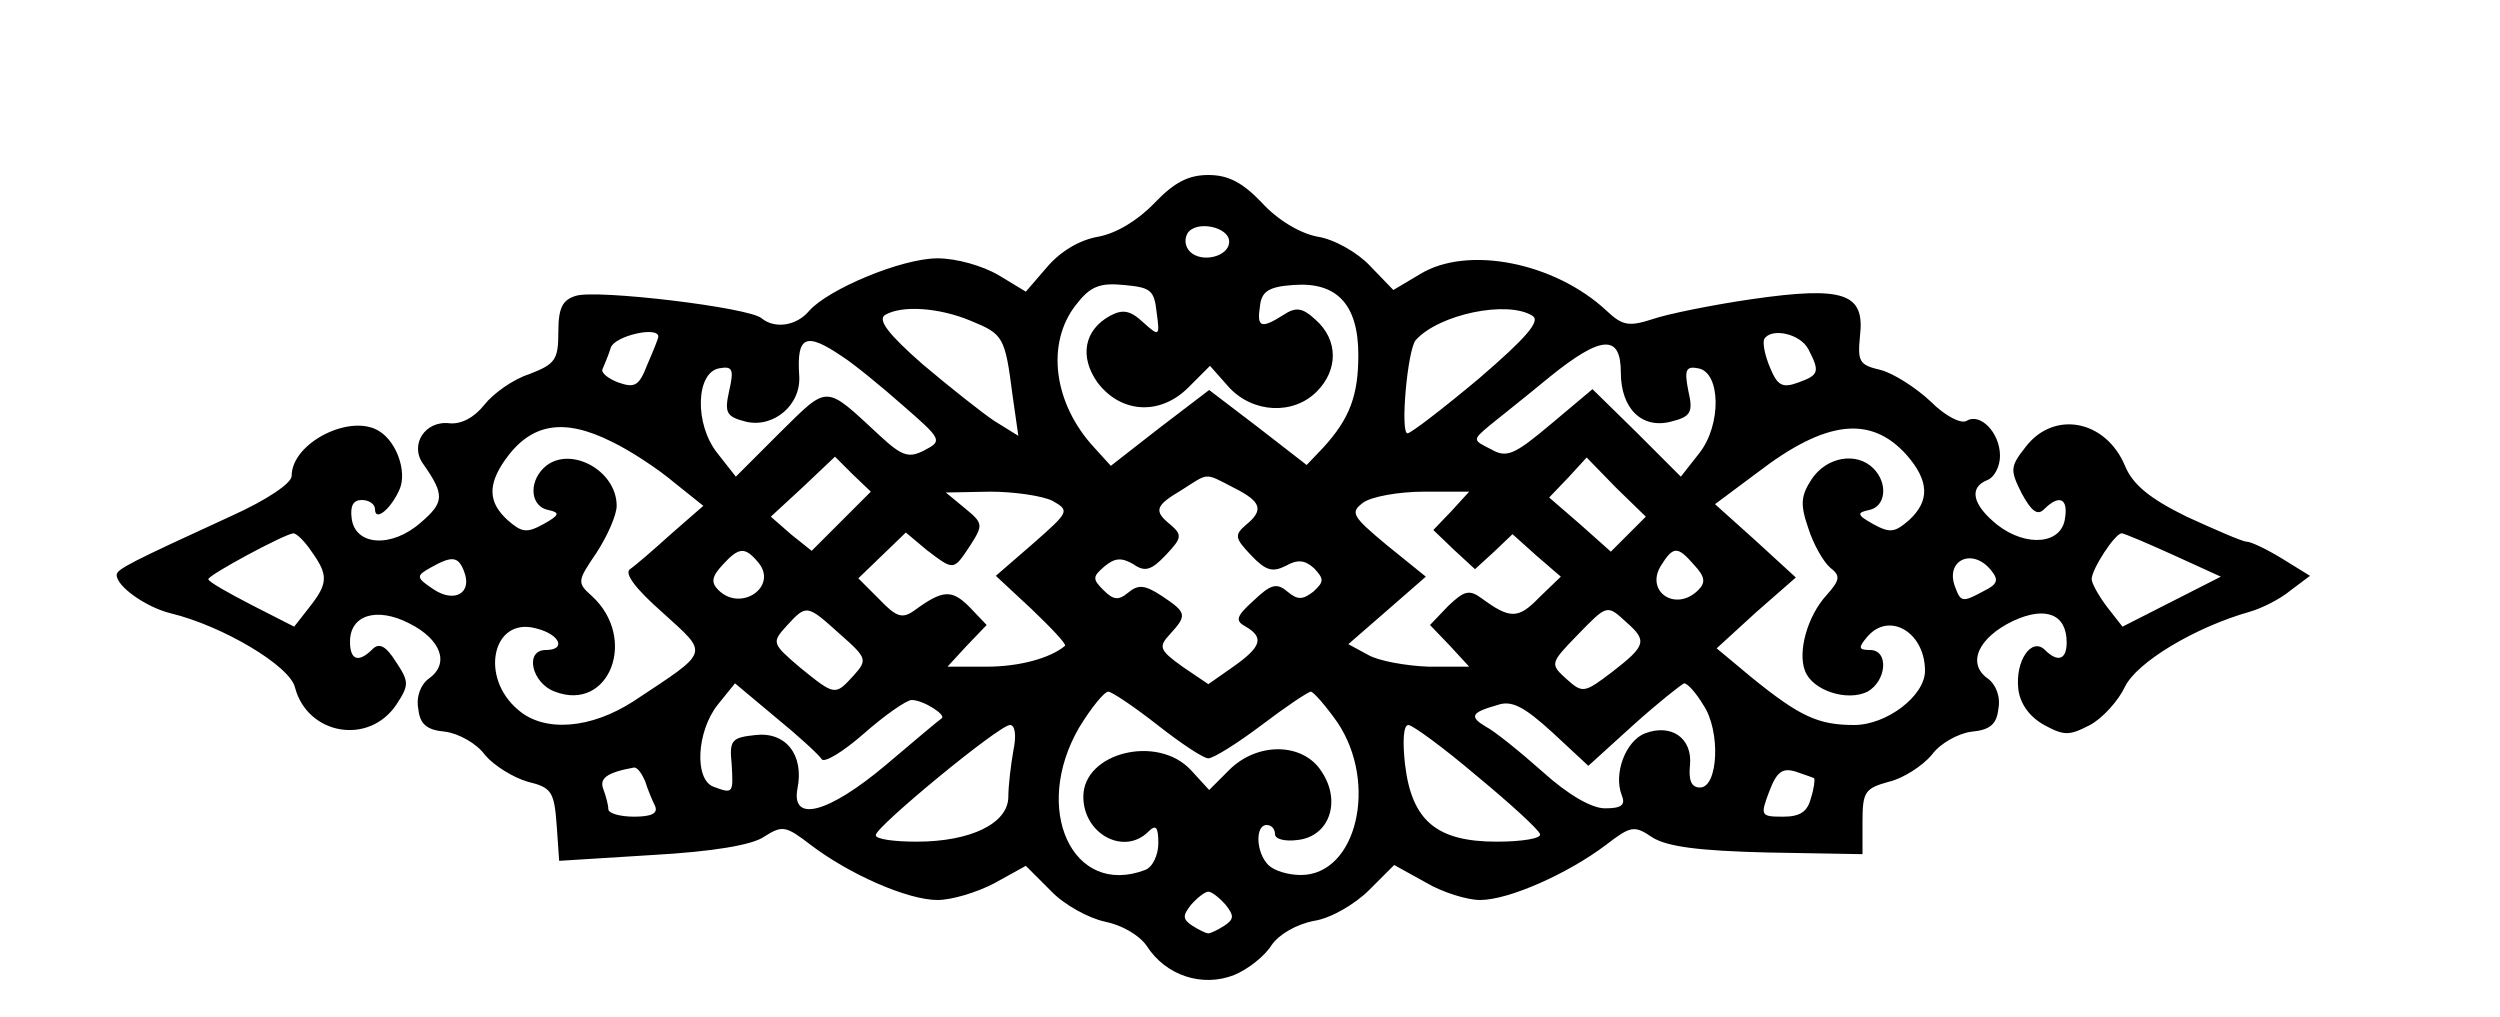
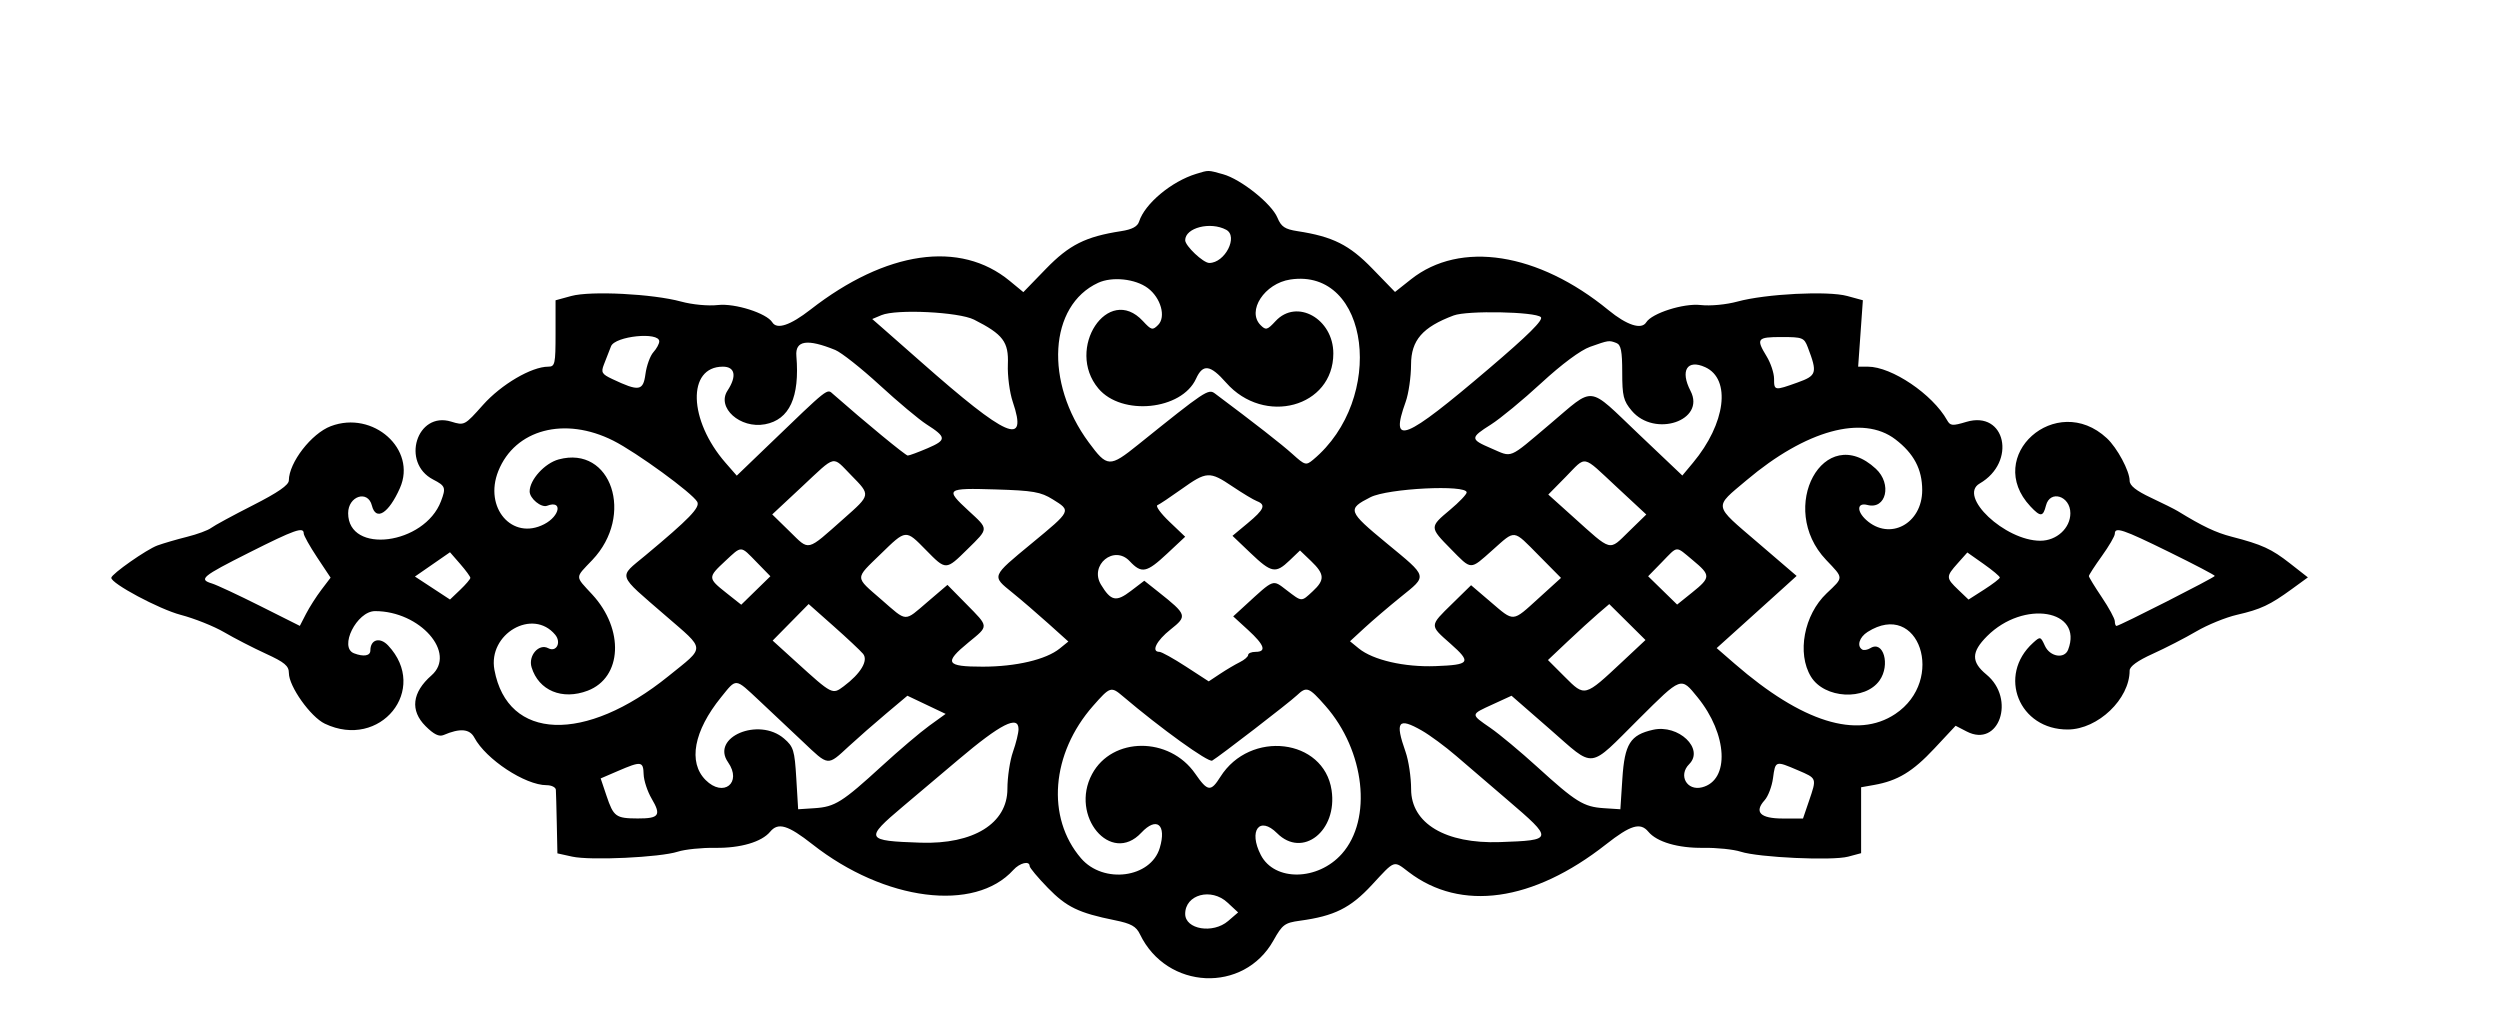
- <svg xmlns="http://www.w3.org/2000/svg" version="1.0" width="300pt" height="122pt" viewBox="0 0 300 122" preserveAspectRatio="xMidYMid meet">
-   <g transform="translate(0,122) scale(0.1,-0.1)" fill="#000000" stroke="none">
-     <path d="M1386 977 c-20 -21 -46 -37 -68 -41 -23 -4 -46 -18 -62 -37 l-25 -29 -33 20 c-19 11 -50 20 -73 20 -43 0 -131 -37 -154 -63 -15 -18 -41 -22 -57 -9 -14 13 -198 35 -223 27 -16 -5 -21 -14 -21 -44 0 -33 -4 -38 -35 -50 -19 -6 -43 -23 -54 -37 -12 -15 -27 -23 -41 -22 -30 4 -49 -26 -32 -49 26 -37 25 -46 -3 -70 -35 -31 -79 -28 -83 5 -2 15 2 22 12 22 9 0 16 -5 16 -11 0 -16 20 1 30 25 8 21 -4 55 -24 68 -34 23 -106 -13 -106 -53 0 -9 -30 -29 -72 -48 -122 -56 -138 -64 -138 -71 0 -14 36 -39 65 -46 62 -15 143 -63 149 -89 15 -57 89 -70 122 -20 15 23 15 27 -1 51 -12 19 -20 23 -28 15 -17 -17 -27 -13 -27 9 0 32 32 42 71 22 38 -19 49 -48 24 -66 -10 -7 -16 -22 -13 -37 2 -18 10 -25 32 -27 16 -2 38 -14 48 -28 11 -13 34 -27 51 -32 29 -7 32 -12 35 -52 l3 -43 112 7 c72 4 120 12 134 22 22 14 26 13 56 -10 46 -35 116 -66 152 -66 17 0 47 9 68 20 l38 21 30 -30 c16 -17 46 -33 65 -37 20 -4 41 -16 50 -29 23 -36 67 -50 105 -35 17 7 37 23 45 36 9 13 30 25 51 29 20 3 49 20 66 37 l30 30 38 -21 c20 -12 50 -21 65 -21 35 0 106 32 151 66 30 23 34 24 56 9 18 -11 55 -16 138 -18 l114 -2 0 39 c0 36 3 40 32 48 17 4 40 19 51 32 10 14 32 26 48 28 22 2 30 9 32 27 3 15 -3 30 -13 37 -25 18 -11 49 31 69 39 18 64 8 64 -26 0 -21 -11 -24 -26 -9 -16 16 -36 -13 -32 -47 2 -17 13 -33 31 -43 24 -13 30 -13 55 0 15 8 34 29 42 46 14 29 83 71 150 90 14 4 36 15 48 25 l24 18 -34 21 c-18 11 -37 20 -42 20 -5 0 -37 14 -72 30 -45 22 -65 39 -74 61 -23 55 -85 67 -119 23 -19 -24 -19 -28 -5 -56 12 -22 19 -27 27 -19 18 18 29 13 25 -11 -4 -31 -46 -35 -81 -8 -30 24 -35 45 -12 54 8 3 15 16 15 29 0 28 -24 52 -40 42 -7 -4 -26 6 -43 23 -18 17 -45 34 -60 38 -26 6 -28 10 -25 41 6 51 -19 60 -130 44 -48 -7 -102 -18 -119 -24 -28 -9 -36 -8 -55 10 -62 58 -167 79 -224 44 l-32 -19 -28 29 c-15 16 -43 32 -63 35 -21 4 -48 20 -67 41 -23 24 -40 33 -64 33 -24 0 -41 -9 -64 -33z m89 -47 c0 -18 -33 -26 -47 -12 -6 6 -7 15 -3 22 10 16 50 8 50 -10z m-87 -85 c4 -29 3 -29 -16 -12 -16 15 -25 16 -40 8 -31 -17 -37 -49 -15 -80 28 -37 75 -40 109 -6 l26 26 23 -26 c29 -31 77 -33 105 -5 26 26 26 62 -1 86 -16 15 -24 16 -39 6 -27 -17 -32 -15 -28 11 2 17 10 23 40 25 52 4 78 -23 78 -84 0 -48 -10 -76 -42 -111 l-20 -21 -58 45 -59 45 -59 -45 -59 -46 -20 22 c-49 53 -58 125 -22 171 17 22 28 27 58 24 32 -3 36 -6 39 -33z m-223 -10 c39 -16 41 -19 50 -89 l7 -49 -29 18 c-15 10 -54 41 -86 68 -41 36 -54 53 -45 59 20 12 65 9 103 -7z m674 6 c10 -6 -7 -26 -64 -75 -43 -36 -82 -66 -86 -66 -9 0 0 101 10 112 28 31 110 48 140 29z m-1049 -25 c0 -2 -6 -17 -13 -33 -10 -26 -15 -29 -35 -22 -13 5 -21 12 -19 16 2 5 7 16 10 26 5 14 57 26 57 13z m1380 -15 c14 -27 13 -31 -12 -40 -19 -7 -25 -4 -34 18 -6 14 -9 29 -7 34 8 14 43 7 53 -12z m-1159 -9 c14 -9 47 -36 73 -59 46 -40 47 -42 26 -53 -19 -10 -27 -8 -54 17 -67 62 -61 62 -120 4 l-53 -53 -22 28 c-28 35 -26 97 2 102 16 3 18 -1 12 -27 -6 -27 -3 -31 20 -37 33 -8 67 20 64 56 -3 47 8 52 52 22z m934 -19 c0 -43 25 -68 60 -59 24 6 27 11 21 37 -5 25 -3 30 12 27 27 -5 28 -68 1 -102 l-22 -28 -53 53 -53 52 -50 -42 c-44 -37 -53 -41 -72 -30 -22 11 -22 11 -2 28 11 9 44 35 73 59 62 50 85 51 85 5z m-1211 -83 c23 -11 56 -33 75 -49 l35 -28 -39 -34 c-21 -19 -43 -38 -49 -42 -7 -5 6 -23 39 -52 56 -51 58 -45 -34 -106 -52 -34 -108 -38 -139 -11 -47 39 -31 112 21 98 29 -7 37 -26 12 -26 -26 0 -17 -40 11 -50 65 -25 100 64 44 115 -18 16 -17 18 6 52 13 20 24 45 24 56 0 44 -59 74 -88 45 -18 -18 -15 -46 6 -50 14 -3 14 -6 -6 -17 -20 -11 -26 -10 -43 5 -23 21 -24 42 -3 72 31 44 70 51 128 22z m1554 -16 c27 -31 28 -55 3 -78 -17 -15 -23 -16 -43 -5 -20 11 -20 14 -5 17 20 4 23 32 5 50 -20 20 -56 14 -74 -13 -13 -20 -14 -30 -4 -59 6 -19 18 -40 26 -47 13 -10 12 -15 -4 -33 -23 -25 -35 -68 -26 -91 9 -24 51 -37 75 -25 23 13 26 50 3 50 -14 0 -14 3 -4 15 26 32 70 7 70 -40 0 -30 -46 -65 -85 -65 -43 0 -65 10 -123 57 l-42 35 47 43 48 42 -48 44 -49 44 51 38 c82 63 136 69 179 21z m-1279 -80 l-35 -35 -25 20 -24 21 39 36 38 36 21 -21 22 -21 -36 -36z m945 -15 l-21 -21 -37 33 -37 32 23 24 22 24 35 -36 36 -35 -21 -21z m-474 56 c34 -17 37 -27 15 -45 -14 -12 -13 -16 6 -36 18 -19 26 -21 42 -13 14 8 23 7 34 -3 12 -13 12 -16 -1 -28 -13 -10 -19 -10 -31 0 -13 11 -20 9 -41 -11 -21 -19 -22 -24 -9 -31 22 -13 19 -24 -15 -48 l-30 -21 -31 21 c-28 20 -29 24 -15 39 21 23 20 26 -10 46 -20 13 -28 14 -40 4 -12 -10 -18 -9 -30 3 -13 13 -13 16 1 28 13 11 21 11 35 3 14 -10 22 -7 39 11 19 20 20 24 6 36 -21 17 -19 23 13 42 33 21 27 21 62 3z m-217 -16 c21 -12 20 -13 -23 -51 l-45 -39 43 -40 c24 -23 42 -42 40 -44 -18 -15 -55 -25 -94 -25 l-47 0 23 25 24 25 -21 22 c-21 21 -32 20 -65 -4 -15 -11 -22 -9 -43 13 l-25 25 28 27 29 28 25 -21 c33 -25 32 -25 52 5 16 25 16 27 -6 45 l-23 19 53 1 c29 0 63 -5 75 -11z m479 -12 l-22 -23 25 -24 25 -23 23 21 22 21 29 -26 29 -25 -26 -25 c-25 -26 -35 -26 -69 -1 -15 11 -21 9 -40 -9 l-22 -23 24 -25 23 -25 -49 0 c-27 1 -60 7 -72 14 l-24 13 46 40 47 41 -47 38 c-42 35 -44 39 -28 51 10 7 42 13 73 13 l54 0 -21 -23z m-1368 -49 c20 -28 20 -38 -3 -67 l-18 -23 -51 26 c-29 15 -52 28 -52 31 0 5 91 54 102 55 4 0 14 -10 22 -22z m2234 -4 l57 -26 -59 -30 -59 -30 -18 23 c-10 13 -19 29 -19 34 0 12 28 55 36 55 3 0 31 -12 62 -26z m-1698 -9 c24 -29 -21 -60 -48 -33 -9 9 -8 16 5 30 20 22 27 22 43 3z m1123 -3 c13 -14 14 -21 5 -30 -27 -27 -64 -2 -45 29 15 24 20 24 40 1z m-1476 -8 c10 -26 -12 -38 -37 -21 -21 14 -21 16 -3 26 25 14 33 14 40 -5z m1832 2 c10 -12 8 -17 -8 -25 -26 -14 -28 -14 -35 5 -12 32 21 47 43 20z m-1381 -77 c33 -29 33 -31 16 -50 -22 -24 -22 -24 -64 10 -34 29 -34 30 -16 50 24 26 24 26 64 -10z m944 14 c25 -22 23 -28 -17 -59 -34 -26 -36 -26 -55 -9 -20 18 -20 19 12 52 37 38 36 38 60 16z m-966 -164 c3 -5 26 9 51 31 25 22 51 40 57 40 14 0 42 -18 36 -22 -3 -2 -33 -27 -67 -56 -69 -58 -114 -70 -106 -28 8 40 -14 68 -50 64 -29 -3 -32 -6 -29 -35 2 -35 2 -36 -22 -27 -23 9 -20 66 5 98 l21 26 49 -41 c27 -22 52 -45 55 -50z m1058 65 c21 -31 18 -99 -4 -99 -10 0 -14 8 -12 27 3 32 -22 50 -54 38 -23 -9 -38 -48 -28 -74 5 -12 0 -16 -20 -16 -16 0 -44 16 -75 44 -27 24 -58 49 -68 54 -20 12 -18 17 14 26 17 6 32 -2 66 -33 l43 -40 54 49 c30 27 58 49 61 50 4 0 14 -11 23 -26z m-655 -24 c28 -22 55 -40 61 -40 6 0 35 18 64 40 29 22 56 40 59 40 3 0 18 -17 32 -37 49 -73 23 -183 -44 -183 -15 0 -32 5 -39 12 -15 15 -16 48 -2 48 6 0 10 -5 10 -11 0 -6 12 -9 27 -7 38 4 53 46 29 82 -22 35 -77 36 -111 2 l-24 -24 -22 24 c-40 43 -129 21 -129 -32 0 -45 49 -71 78 -42 9 9 12 6 12 -14 0 -14 -7 -29 -16 -32 -87 -33 -136 73 -79 171 14 23 30 43 35 43 4 0 31 -18 59 -40z m-173 -31 c-3 -17 -6 -42 -6 -55 0 -32 -45 -54 -110 -54 -27 0 -50 3 -49 8 0 10 148 132 161 132 6 0 8 -12 4 -31z m556 -30 c40 -33 75 -65 76 -70 2 -5 -21 -9 -52 -9 -72 0 -102 25 -110 93 -3 27 -2 47 4 47 5 0 42 -27 82 -61z m-998 -6 c3 -10 9 -24 12 -30 4 -9 -4 -13 -25 -13 -17 0 -31 4 -31 9 0 5 -3 16 -6 24 -5 13 4 20 37 26 4 0 9 -7 13 -16z m1403 3 c1 -1 0 -12 -4 -24 -4 -16 -13 -22 -33 -22 -27 0 -28 1 -17 30 9 24 16 29 32 24 11 -4 21 -7 22 -8z m-706 -152 c10 -13 10 -17 -2 -25 -8 -5 -16 -9 -19 -9 -3 0 -11 4 -19 9 -12 8 -12 12 -2 25 8 9 17 16 21 16 4 0 13 -7 21 -16z" />
+ <svg xmlns="http://www.w3.org/2000/svg" id="svg" width="400" height="162.37" viewBox="0, 0, 400,162.37">
+   <g id="svgg">
+     <path id="path0" d="M191.404 27.813 C 187.448 29.016,183.163 32.592,182.258 35.444 C 182.003 36.247,181.137 36.711,179.391 36.981 C 173.690 37.860,171.081 39.168,167.349 43.015 L 163.736 46.741 161.554 44.943 C 153.623 38.405,141.777 40.111,129.680 49.533 C 126.435 52.060,124.306 52.770,123.566 51.572 C 122.665 50.114,117.593 48.497,114.882 48.803 C 113.307 48.981,110.778 48.743,108.956 48.246 C 104.448 47.016,94.505 46.513,91.407 47.358 L 88.889 48.046 88.889 53.356 C 88.889 58.246,88.796 58.667,87.721 58.667 C 85.046 58.667,80.210 61.501,77.285 64.782 C 74.338 68.089,74.303 68.107,72.189 67.459 C 66.688 65.770,64.116 74.043,69.308 76.728 C 71.278 77.746,71.380 78.030,70.555 80.200 C 67.905 87.170,55.704 88.742,55.704 82.113 C 55.704 79.360,58.863 78.342,59.503 80.889 C 60.142 83.438,62.189 82.158,63.993 78.080 C 66.728 71.897,59.705 65.620,52.927 68.188 C 49.826 69.363,46.235 74.006,46.215 76.865 C 46.210 77.608,44.479 78.804,40.437 80.858 C 37.263 82.470,34.267 84.096,33.778 84.471 C 33.289 84.846,31.556 85.486,29.926 85.892 C 28.296 86.299,26.163 86.922,25.185 87.276 C 23.473 87.896,17.849 91.836,17.808 92.444 C 17.747 93.344,25.481 97.476,28.910 98.376 C 31.114 98.955,34.245 100.206,35.866 101.156 C 37.488 102.106,40.481 103.648,42.519 104.583 C 45.551 105.974,46.222 106.538,46.222 107.695 C 46.222 109.819,49.689 114.701,51.969 115.788 C 60.840 120.019,68.702 110.305,62.098 103.275 C 60.787 101.880,59.259 102.309,59.259 104.073 C 59.259 104.938,58.191 105.124,56.641 104.529 C 54.183 103.586,57.083 97.778,60.012 97.778 C 67.213 97.778,73.108 104.495,69.038 108.062 C 65.926 110.789,65.588 113.679,68.088 116.179 C 69.408 117.499,70.250 117.915,70.976 117.604 C 73.607 116.478,75.145 116.606,75.895 118.015 C 77.742 121.489,84.028 125.630,87.457 125.630 C 88.244 125.630,88.911 125.963,88.939 126.370 C 88.966 126.778,89.033 129.232,89.087 131.825 L 89.185 136.538 91.556 137.062 C 94.475 137.706,105.621 137.184,108.444 136.269 C 109.585 135.900,112.282 135.623,114.436 135.655 C 118.471 135.713,121.866 134.716,123.231 133.071 C 124.504 131.538,126.066 132.005,129.999 135.096 C 141.553 144.176,155.962 146.013,162.135 139.192 C 163.168 138.051,164.741 137.675,164.741 138.570 C 164.741 138.843,166.056 140.416,167.663 142.066 C 170.655 145.137,172.573 146.064,178.370 147.238 C 180.983 147.767,181.781 148.212,182.391 149.479 C 186.685 158.403,199.010 158.970,203.760 150.462 C 205.174 147.929,205.555 147.646,207.990 147.315 C 213.491 146.569,216.080 145.281,219.496 141.591 C 223.257 137.529,222.924 137.645,225.390 139.526 C 233.750 145.902,245.268 144.288,256.959 135.100 C 260.897 132.005,262.459 131.537,263.732 133.071 C 265.097 134.716,268.492 135.713,272.526 135.655 C 274.681 135.623,277.378 135.901,278.519 136.273 C 281.366 137.200,293.163 137.743,295.704 137.064 L 297.778 136.509 297.778 131.235 L 297.778 125.961 299.852 125.594 C 303.617 124.928,306.032 123.469,309.485 119.773 L 312.897 116.122 314.676 117.042 C 319.836 119.710,322.561 111.827,317.827 107.925 C 315.367 105.897,315.396 104.321,317.939 101.778 C 323.784 95.933,333.360 97.539,330.900 103.952 C 330.314 105.478,327.986 105.091,327.186 103.334 C 326.496 101.822,326.445 101.809,325.291 102.853 C 319.526 108.070,323.041 116.787,330.883 116.720 C 335.681 116.679,340.741 111.840,340.741 107.291 C 340.741 106.627,342.007 105.710,344.444 104.609 C 346.481 103.688,349.615 102.075,351.407 101.023 C 353.200 99.971,356.133 98.775,357.926 98.365 C 361.707 97.499,363.193 96.802,366.705 94.244 L 369.261 92.382 366.408 90.149 C 363.428 87.815,361.939 87.134,357.059 85.870 C 354.520 85.213,352.423 84.216,348.444 81.778 C 347.956 81.478,346.022 80.512,344.148 79.631 C 341.778 78.518,340.741 77.691,340.741 76.917 C 340.741 75.363,338.756 71.658,337.095 70.114 C 328.984 62.569,317.318 72.987,324.872 81.029 C 326.479 82.739,326.896 82.716,327.354 80.889 C 327.999 78.320,331.259 79.341,331.259 82.113 C 331.259 84.505,329.062 86.519,326.452 86.519 C 320.786 86.519,313.229 79.393,316.743 77.364 C 322.704 73.922,320.902 65.617,314.604 67.504 C 312.380 68.171,312.043 68.141,311.534 67.230 C 309.214 63.085,302.673 58.667,298.857 58.667 L 297.304 58.667 297.681 53.354 L 298.058 48.041 295.548 47.356 C 292.458 46.513,282.509 47.017,278.007 48.246 C 276.185 48.743,273.656 48.981,272.081 48.803 C 269.370 48.497,264.298 50.114,263.397 51.572 C 262.640 52.797,260.309 52.044,257.353 49.619 C 246.102 40.390,233.648 38.446,225.762 44.687 L 223.201 46.714 219.600 43.001 C 215.888 39.173,213.266 37.859,207.599 36.985 C 205.576 36.673,204.990 36.279,204.389 34.830 C 203.462 32.591,198.557 28.675,195.676 27.875 C 193.221 27.194,193.430 27.197,191.404 27.813 M196.187 36.762 C 198.165 37.820,195.998 42.074,193.481 42.074 C 192.520 42.074,189.630 39.344,189.630 38.437 C 189.630 36.438,193.660 35.409,196.187 36.762 M183.648 46.091 C 185.736 47.650,186.590 50.701,185.300 51.991 C 184.409 52.882,184.223 52.835,182.863 51.367 C 177.298 45.362,170.407 55.819,175.747 62.165 C 179.478 66.600,189.071 65.631,191.370 60.587 C 192.464 58.185,193.638 58.341,196.175 61.224 C 202.284 68.163,213.333 65.155,213.333 56.553 C 213.333 51.003,207.483 47.717,204.100 51.367 C 202.762 52.811,202.543 52.871,201.697 52.025 C 199.436 49.764,202.320 45.338,206.457 44.721 C 219.160 42.824,221.800 63.839,210.082 73.571 C 208.966 74.498,208.792 74.450,206.807 72.656 C 205.079 71.095,200.759 67.722,194.387 62.959 C 193.338 62.175,192.861 62.492,182.118 71.131 C 177.531 74.819,177.168 74.803,174.196 70.779 C 167.097 61.169,167.822 48.890,175.704 45.250 C 177.950 44.212,181.657 44.605,183.648 46.091 M155.852 51.143 C 160.495 53.493,161.405 54.699,161.259 58.308 C 161.186 60.115,161.539 62.811,162.044 64.299 C 164.504 71.542,161.163 70.084,147.326 57.871 C 145.052 55.864,142.374 53.507,141.374 52.633 L 139.556 51.044 141.037 50.422 C 143.413 49.423,153.415 49.910,155.852 51.143 M246.535 50.742 C 246.976 51.183,244.512 53.626,238.230 58.976 C 224.631 70.557,222.318 71.481,224.906 64.296 C 225.376 62.993,225.764 60.304,225.769 58.323 C 225.778 54.437,227.603 52.338,232.593 50.470 C 234.768 49.656,245.661 49.869,246.535 50.742 M105.481 54.620 C 105.481 55.002,105.059 55.781,104.542 56.352 C 104.026 56.923,103.455 58.496,103.273 59.849 C 102.908 62.571,102.245 62.670,97.960 60.644 C 96.291 59.854,96.134 59.581,96.627 58.319 C 96.934 57.532,97.445 56.222,97.763 55.407 C 98.402 53.769,105.481 53.047,105.481 54.620 M289.243 55.556 C 290.813 59.675,290.690 60.095,287.603 61.202 C 283.909 62.526,283.852 62.517,283.850 60.593 C 283.848 59.696,283.315 58.090,282.664 57.023 C 280.931 54.179,281.126 53.926,285.052 53.926 C 288.401 53.926,288.660 54.027,289.243 55.556 M133.630 55.991 C 134.607 56.388,137.807 58.917,140.741 61.611 C 143.674 64.306,147.052 67.135,148.246 67.898 C 151.463 69.952,151.485 70.400,148.433 71.709 C 146.919 72.358,145.482 72.889,145.241 72.889 C 144.889 72.889,138.422 67.564,133.302 63.060 C 132.288 62.167,132.750 61.801,122.793 71.381 L 117.882 76.105 116.090 74.053 C 110.145 67.242,109.904 58.667,115.659 58.667 C 117.622 58.667,117.917 60.188,116.402 62.500 C 114.620 65.220,118.424 68.631,122.407 67.884 C 126.317 67.150,127.972 63.543,127.420 56.957 C 127.212 54.470,129.144 54.169,133.630 55.991 M258.618 54.878 C 259.355 55.161,259.556 56.167,259.556 59.573 C 259.556 63.361,259.747 64.137,261.073 65.712 C 264.731 70.060,272.949 67.300,270.486 62.551 C 268.794 59.290,269.940 57.431,272.831 58.748 C 277.018 60.656,276.109 67.768,270.877 74.042 L 269.174 76.085 262.186 69.450 C 253.869 61.552,255.271 61.710,248.000 67.846 C 241.205 73.581,242.069 73.226,238.568 71.725 C 235.205 70.283,235.204 70.040,238.552 67.925 C 240.036 66.988,243.656 64.003,246.597 61.292 C 249.889 58.259,252.895 56.027,254.417 55.488 C 257.397 54.432,257.439 54.426,258.618 54.878 M98.128 70.506 C 101.850 72.383,110.769 78.881,111.559 80.291 C 112.058 81.184,110.286 83.015,103.242 88.884 C 98.903 92.498,98.630 91.691,106.484 98.499 C 112.968 104.121,112.931 103.351,106.952 108.182 C 93.607 118.967,81.210 118.522,79.108 107.183 C 78.039 101.411,85.246 97.241,88.830 101.559 C 89.855 102.794,89.022 104.409,87.719 103.712 C 86.219 102.909,84.483 104.903,85.054 106.772 C 86.190 110.495,89.961 112.064,94.035 110.508 C 99.544 108.404,99.912 100.710,94.770 95.131 C 91.954 92.076,91.955 92.560,94.767 89.604 C 101.568 82.454,97.825 71.235,89.397 73.504 C 87.155 74.108,84.749 76.755,84.743 78.624 C 84.739 79.754,86.598 81.282,87.537 80.921 C 90.038 79.961,89.627 82.551,87.069 83.874 C 81.946 86.523,77.383 81.233,79.730 75.366 C 82.401 68.691,90.358 66.589,98.128 70.506 M303.254 70.291 C 306.213 72.548,307.551 75.076,307.553 78.416 C 307.558 83.805,302.342 86.585,298.593 83.193 C 297.022 81.771,297.134 80.363,298.784 80.795 C 301.787 81.580,302.758 77.434,300.140 75.007 C 291.852 67.326,284.248 81.248,292.178 89.584 C 295.025 92.577,295.021 92.316,292.258 94.935 C 288.639 98.365,287.479 104.536,289.753 108.266 C 291.909 111.802,298.431 112.155,300.739 108.860 C 302.478 106.377,301.348 102.413,299.268 103.699 C 298.805 103.984,298.214 104.087,297.954 103.926 C 297.054 103.369,297.488 101.949,298.815 101.109 C 307.045 95.897,311.394 108.809,303.237 114.240 C 297.135 118.303,288.327 115.550,277.573 106.219 L 274.667 103.696 279.103 99.700 C 281.543 97.502,284.422 94.904,285.500 93.926 L 287.460 92.148 281.243 86.815 C 274.050 80.644,274.167 81.293,279.452 76.833 C 288.949 68.818,298.045 66.318,303.254 70.291 M136.173 76.022 C 139.335 79.245,139.355 79.127,135.004 82.979 C 128.970 88.320,129.565 88.178,126.360 85.046 L 123.556 82.307 128.286 77.894 C 133.867 72.688,133.083 72.874,136.173 76.022 M258.667 77.919 L 263.407 82.322 260.603 85.054 C 257.379 88.195,257.996 88.359,251.672 82.676 L 247.726 79.129 250.507 76.305 C 253.907 72.853,253.025 72.679,258.667 77.919 M197.193 77.832 C 198.811 78.920,200.571 79.979,201.105 80.183 C 202.597 80.756,202.285 81.504,199.635 83.705 L 197.196 85.731 200.080 88.482 C 203.439 91.686,204.100 91.811,206.338 89.667 L 208.000 88.075 209.778 89.778 C 211.950 91.858,212.001 92.785,210.044 94.599 C 208.182 96.324,208.354 96.330,205.873 94.438 C 203.579 92.688,203.927 92.562,199.249 96.848 L 197.313 98.622 199.694 100.798 C 202.319 103.198,202.694 104.296,200.889 104.296 C 200.237 104.296,199.704 104.520,199.704 104.794 C 199.704 105.067,199.104 105.586,198.370 105.947 C 197.637 106.308,196.218 107.147,195.216 107.812 L 193.395 109.020 189.760 106.658 C 187.761 105.359,185.847 104.296,185.507 104.296 C 184.137 104.296,185.026 102.510,187.287 100.719 C 190.009 98.563,189.940 98.353,185.320 94.689 L 183.085 92.917 180.941 94.551 C 178.578 96.354,177.753 96.181,176.158 93.546 C 174.260 90.409,178.251 87.127,180.741 89.778 C 182.660 91.821,183.446 91.663,186.753 88.569 L 189.630 85.878 187.111 83.478 C 185.726 82.158,184.859 80.968,185.185 80.834 C 185.511 80.700,187.244 79.544,189.037 78.265 C 193.059 75.395,193.535 75.370,197.193 77.832 M168.444 79.901 C 171.420 81.750,171.460 81.666,165.075 86.938 C 158.572 92.309,158.646 92.121,161.974 94.815 C 163.383 95.956,165.976 98.184,167.736 99.767 L 170.936 102.645 169.557 103.762 C 167.368 105.534,162.561 106.667,157.226 106.667 C 151.331 106.667,150.973 106.053,154.963 102.783 C 158.247 100.092,158.263 100.360,154.610 96.649 L 151.591 93.582 148.442 96.272 C 144.599 99.556,145.215 99.585,140.990 95.911 C 136.733 92.209,136.740 92.699,140.889 88.663 C 144.999 84.664,144.885 84.675,148.148 88.000 C 151.375 91.287,151.328 91.288,154.794 87.874 C 158.241 84.479,158.234 84.730,154.963 81.715 C 151.165 78.214,151.349 78.069,159.259 78.309 C 165.302 78.492,166.516 78.702,168.444 79.901 M234.667 78.785 C 234.667 79.095,233.467 80.351,232.000 81.577 C 228.706 84.331,228.707 84.360,232.126 87.831 C 235.514 91.271,235.142 91.262,238.815 88.000 C 242.529 84.701,242.017 84.639,246.233 88.899 L 249.761 92.465 246.214 95.687 C 241.912 99.594,242.311 99.562,238.491 96.299 L 235.373 93.635 232.353 96.593 C 228.687 100.182,228.695 100.005,232.063 102.980 C 235.480 106.001,235.233 106.373,229.667 106.580 C 224.689 106.765,219.679 105.609,217.404 103.749 L 216.000 102.602 218.328 100.458 C 219.608 99.278,222.207 97.060,224.103 95.527 C 228.432 92.029,228.536 92.428,221.855 86.911 C 215.629 81.769,215.522 81.465,219.266 79.556 C 222.048 78.137,234.667 77.506,234.667 78.785 M48.593 85.342 C 48.593 85.673,49.561 87.402,50.744 89.185 L 52.896 92.425 51.425 94.361 C 50.615 95.425,49.508 97.162,48.963 98.219 L 47.973 100.142 41.616 96.953 C 38.120 95.199,34.659 93.583,33.926 93.361 C 31.726 92.695,32.282 92.232,39.852 88.422 C 47.162 84.742,48.593 84.238,48.593 85.342 M347.071 88.326 C 351.086 90.298,354.370 92.019,354.370 92.149 C 354.370 92.392,339.115 100.148,338.636 100.148 C 338.490 100.148,338.370 99.811,338.370 99.399 C 338.370 98.988,337.437 97.265,336.296 95.571 C 335.156 93.877,334.222 92.348,334.222 92.173 C 334.222 91.998,335.156 90.555,336.296 88.968 C 337.437 87.380,338.370 85.779,338.370 85.411 C 338.370 84.243,339.595 84.654,347.071 88.326 M121.066 89.952 L 123.262 92.201 120.930 94.478 L 118.598 96.755 116.188 94.846 C 113.240 92.511,113.235 92.373,116.000 89.802 C 118.737 87.257,118.426 87.248,121.066 89.952 M270.844 89.630 C 273.747 92.039,273.741 92.392,270.763 94.785 L 268.341 96.732 266.021 94.466 L 263.701 92.201 265.897 89.952 C 268.530 87.256,268.024 87.289,270.844 89.630 M75.259 92.459 C 75.259 92.655,74.526 93.515,73.630 94.370 L 72.000 95.925 69.195 94.085 L 66.390 92.246 69.195 90.303 L 72.000 88.360 73.630 90.232 C 74.526 91.261,75.259 92.264,75.259 92.459 M319.975 92.410 C 319.962 92.592,318.829 93.459,317.457 94.337 L 314.963 95.932 313.333 94.374 C 311.332 92.459,311.327 92.264,313.239 90.119 L 314.774 88.396 317.387 90.238 C 318.824 91.251,319.989 92.229,319.975 92.410 M138.086 104.607 C 138.973 105.675,137.727 107.766,134.983 109.815 C 133.177 111.163,133.164 111.156,127.390 105.914 L 123.624 102.495 126.504 99.571 L 129.384 96.647 133.350 100.163 C 135.531 102.096,137.662 104.097,138.086 104.607 M259.577 105.868 C 253.522 111.537,253.586 111.520,250.392 108.325 L 247.673 105.606 250.799 102.652 C 252.519 101.028,254.726 99.013,255.704 98.176 L 257.481 96.654 260.380 99.528 L 263.278 102.403 259.577 105.868 M121.481 112.102 C 123.274 113.774,126.407 116.725,128.445 118.658 C 132.630 122.630,132.350 122.601,135.811 119.407 C 137.224 118.104,139.910 115.750,141.782 114.177 L 145.184 111.316 148.244 112.770 L 151.303 114.224 148.688 116.113 C 147.250 117.153,143.836 120.052,141.101 122.557 C 134.770 128.355,133.591 129.095,130.355 129.308 L 127.704 129.481 127.407 124.539 C 127.137 120.037,126.963 119.470,125.448 118.169 C 121.399 114.690,113.680 117.947,116.484 121.951 C 118.787 125.239,115.752 127.658,112.902 124.807 C 110.064 121.970,110.999 116.955,115.373 111.556 C 117.881 108.459,117.546 108.429,121.481 112.102 M271.602 111.556 C 276.426 117.476,276.793 124.850,272.319 125.973 C 269.893 126.582,268.489 124.044,270.269 122.265 C 272.727 119.806,268.562 115.845,264.486 116.765 C 260.838 117.588,259.940 119.019,259.578 124.587 L 259.259 129.481 256.608 129.308 C 253.375 129.096,252.141 128.331,245.946 122.696 C 243.276 120.267,239.915 117.467,238.478 116.474 C 235.240 114.235,235.228 114.353,238.848 112.693 L 241.844 111.318 248.035 116.716 C 255.292 123.043,254.010 123.196,262.222 115.025 C 269.086 108.196,268.916 108.259,271.602 111.556 M179.653 111.398 C 185.700 116.537,193.348 122.047,193.950 121.698 C 195.080 121.043,206.283 112.411,207.498 111.259 C 209.058 109.781,209.399 109.907,212.071 112.942 C 218.393 120.125,219.610 131.083,214.699 136.611 C 210.847 140.946,203.929 141.049,201.733 136.803 C 199.718 132.905,201.515 130.495,204.334 133.314 C 208.407 137.387,214.032 132.944,213.054 126.425 C 211.814 118.154,200.018 116.743,195.259 124.296 C 193.725 126.731,193.229 126.669,191.237 123.791 C 187.105 117.819,177.948 117.856,174.729 123.857 C 171.127 130.574,177.741 138.448,182.608 133.237 C 185.073 130.599,186.683 131.928,185.560 135.675 C 184.119 140.486,176.534 141.480,172.964 137.325 C 167.371 130.817,168.181 120.566,174.892 112.942 C 177.619 109.844,177.768 109.796,179.653 111.398 M162.963 116.666 C 162.963 117.277,162.563 118.911,162.074 120.296 C 161.585 121.682,161.185 124.350,161.185 126.226 C 161.185 131.749,155.756 135.111,147.292 134.830 C 138.442 134.536,138.296 134.241,144.444 129.058 C 146.970 126.929,150.979 123.544,153.353 121.535 C 160.122 115.809,162.963 114.370,162.963 116.666 M227.490 116.889 C 228.774 117.622,231.248 119.447,232.987 120.945 C 234.726 122.443,238.415 125.607,241.185 127.977 C 248.609 134.329,248.590 134.438,239.981 134.735 C 231.287 135.035,225.778 131.750,225.778 126.267 C 225.778 124.369,225.378 121.682,224.889 120.296 C 223.167 115.415,223.695 114.723,227.490 116.889 M102.982 123.886 C 103.011 124.882,103.588 126.636,104.264 127.783 C 105.833 130.442,105.466 130.965,102.039 130.954 C 98.529 130.942,98.171 130.682,97.037 127.311 L 96.107 124.548 98.868 123.359 C 102.602 121.751,102.923 121.792,102.982 123.886 M287.655 123.238 C 290.736 124.559,290.699 124.455,289.426 128.191 L 288.481 130.963 285.259 130.963 C 281.638 130.963,280.620 129.934,282.349 128.024 C 282.905 127.410,283.506 125.819,283.684 124.490 C 284.058 121.700,284.062 121.698,287.655 123.238 M196.389 144.401 L 198.099 145.986 196.498 147.364 C 194.075 149.447,189.630 148.708,189.630 146.222 C 189.630 143.119,193.796 141.996,196.389 144.401 " stroke="none" fill="#000000" fill-rule="evenodd" />
  </g>
  <g id="pins" style="display:none">
    <circle id="pinL" cx="11%" cy="57%" r="3" fill="red" stroke="black" />
    <circle id="pinR" cx="86%" cy="57%" r="3" fill="red" stroke="black" />
  </g>
</svg>
